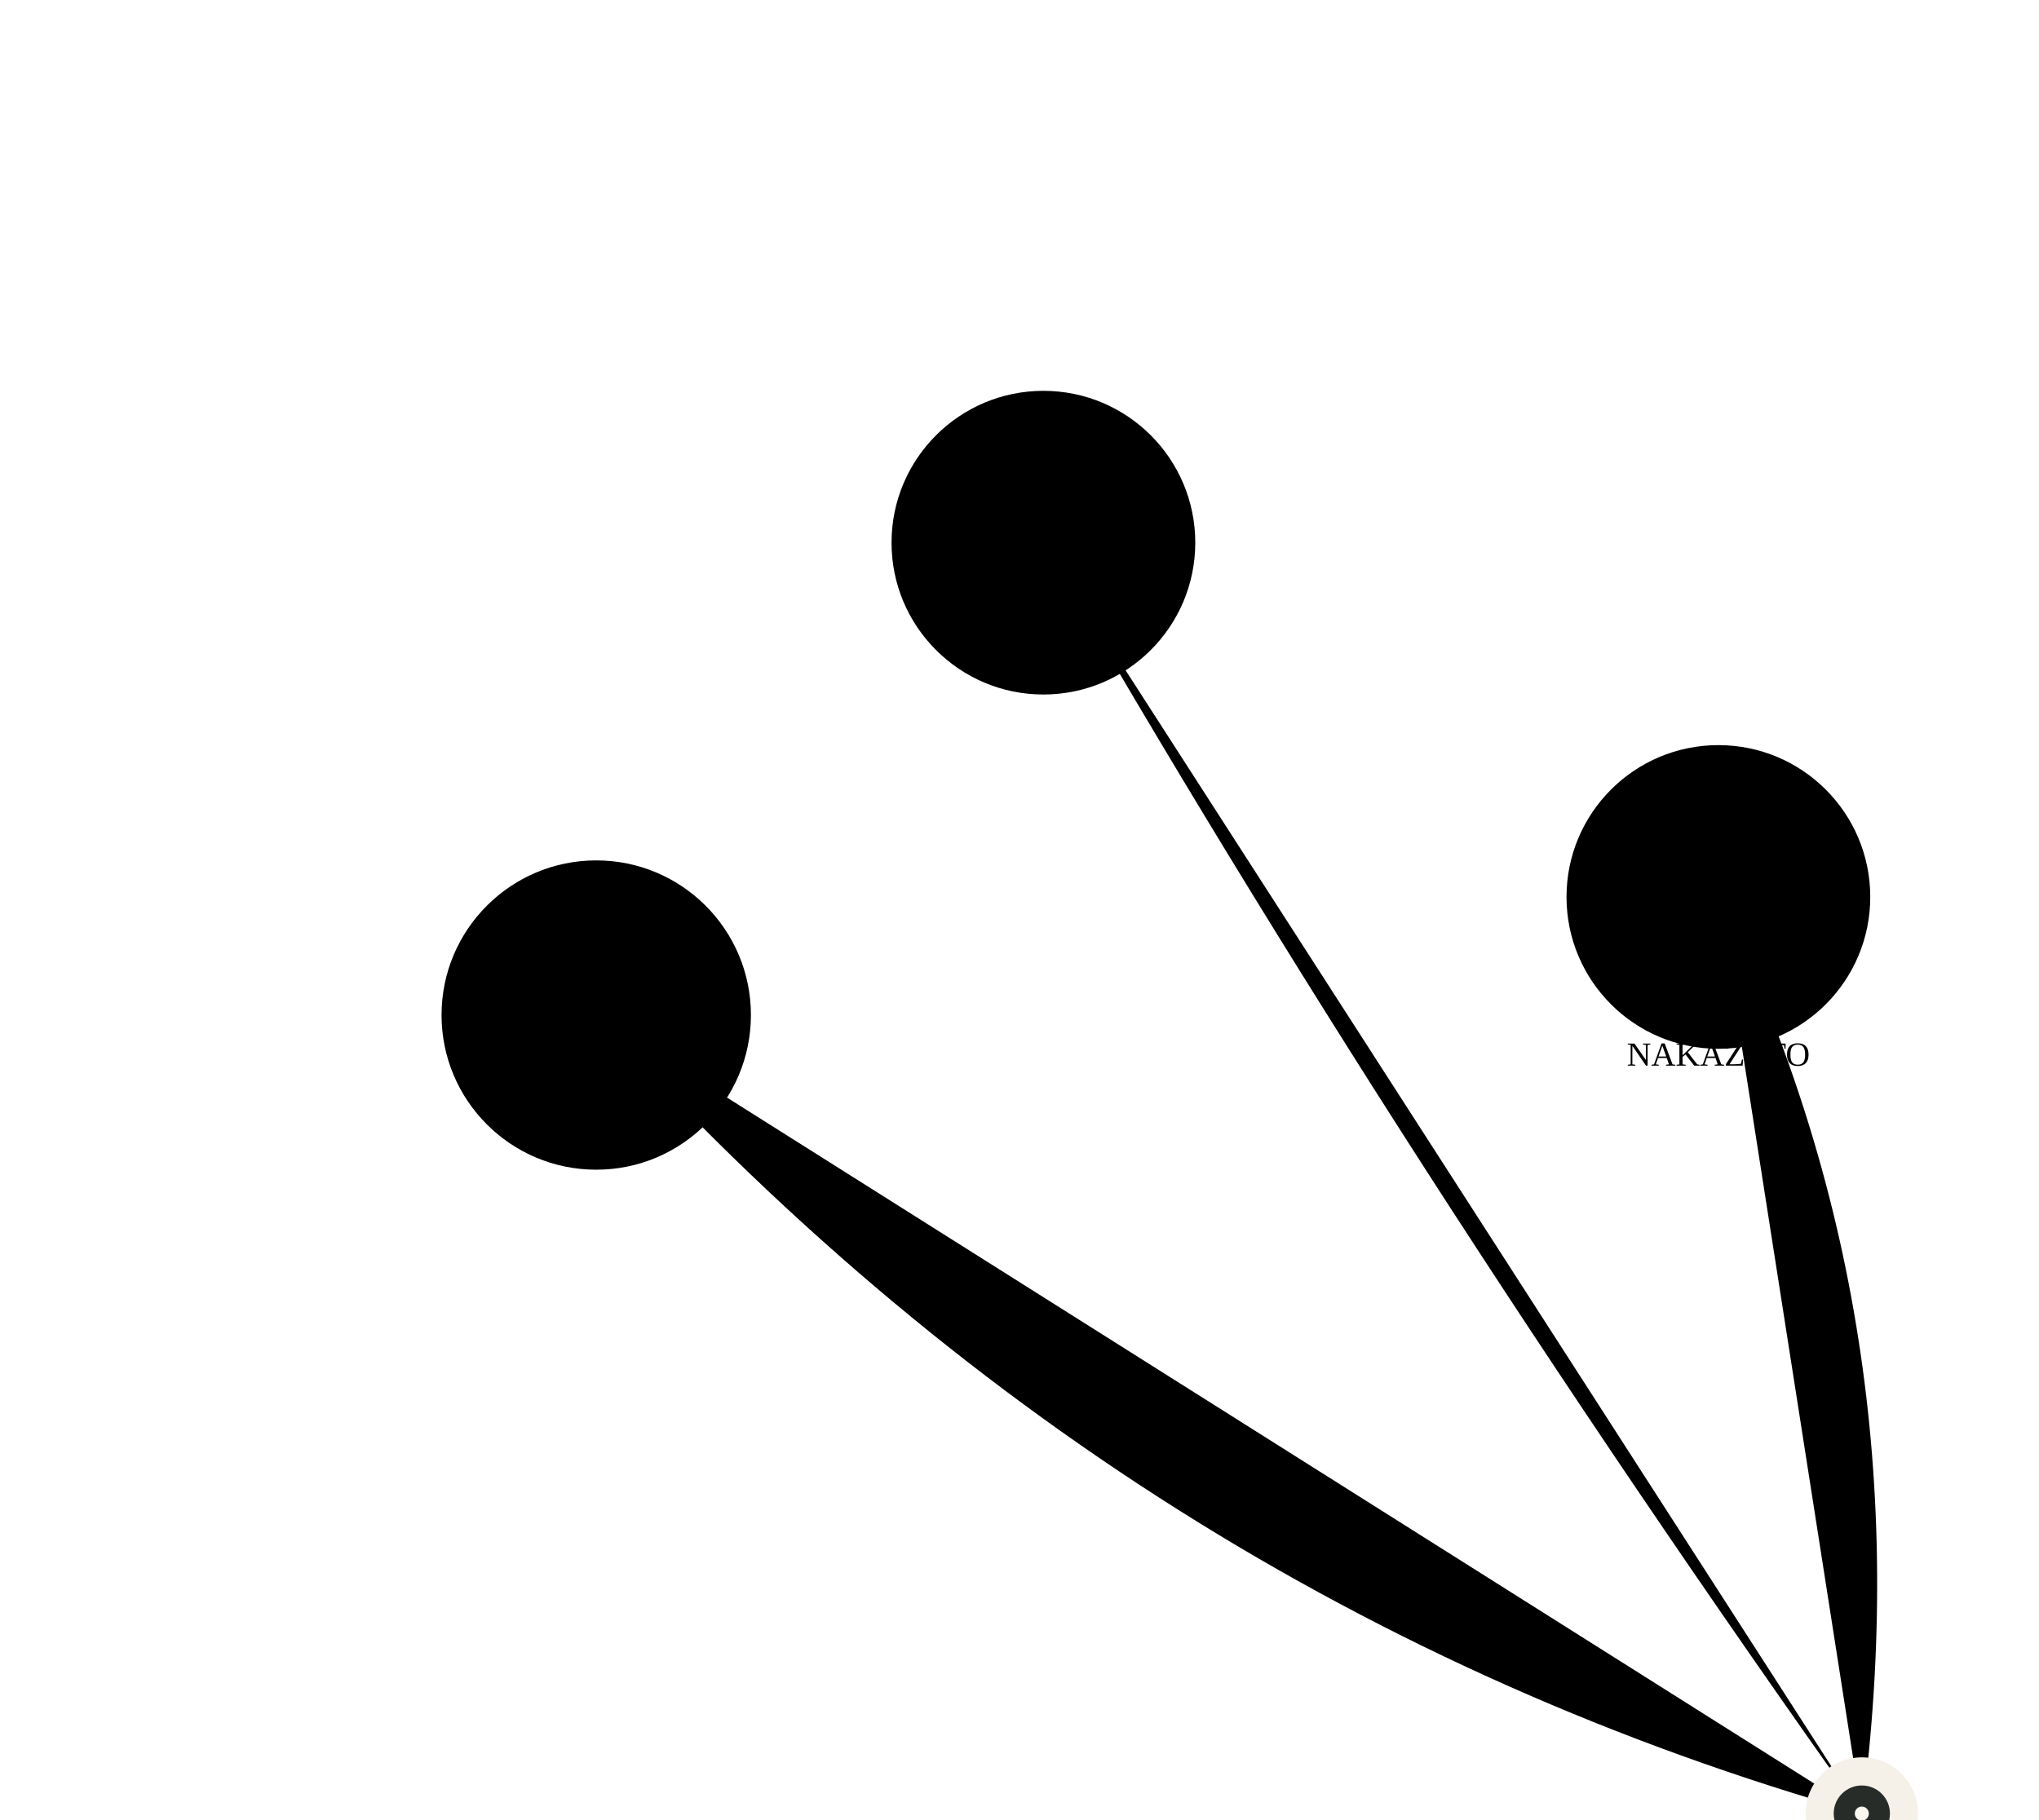
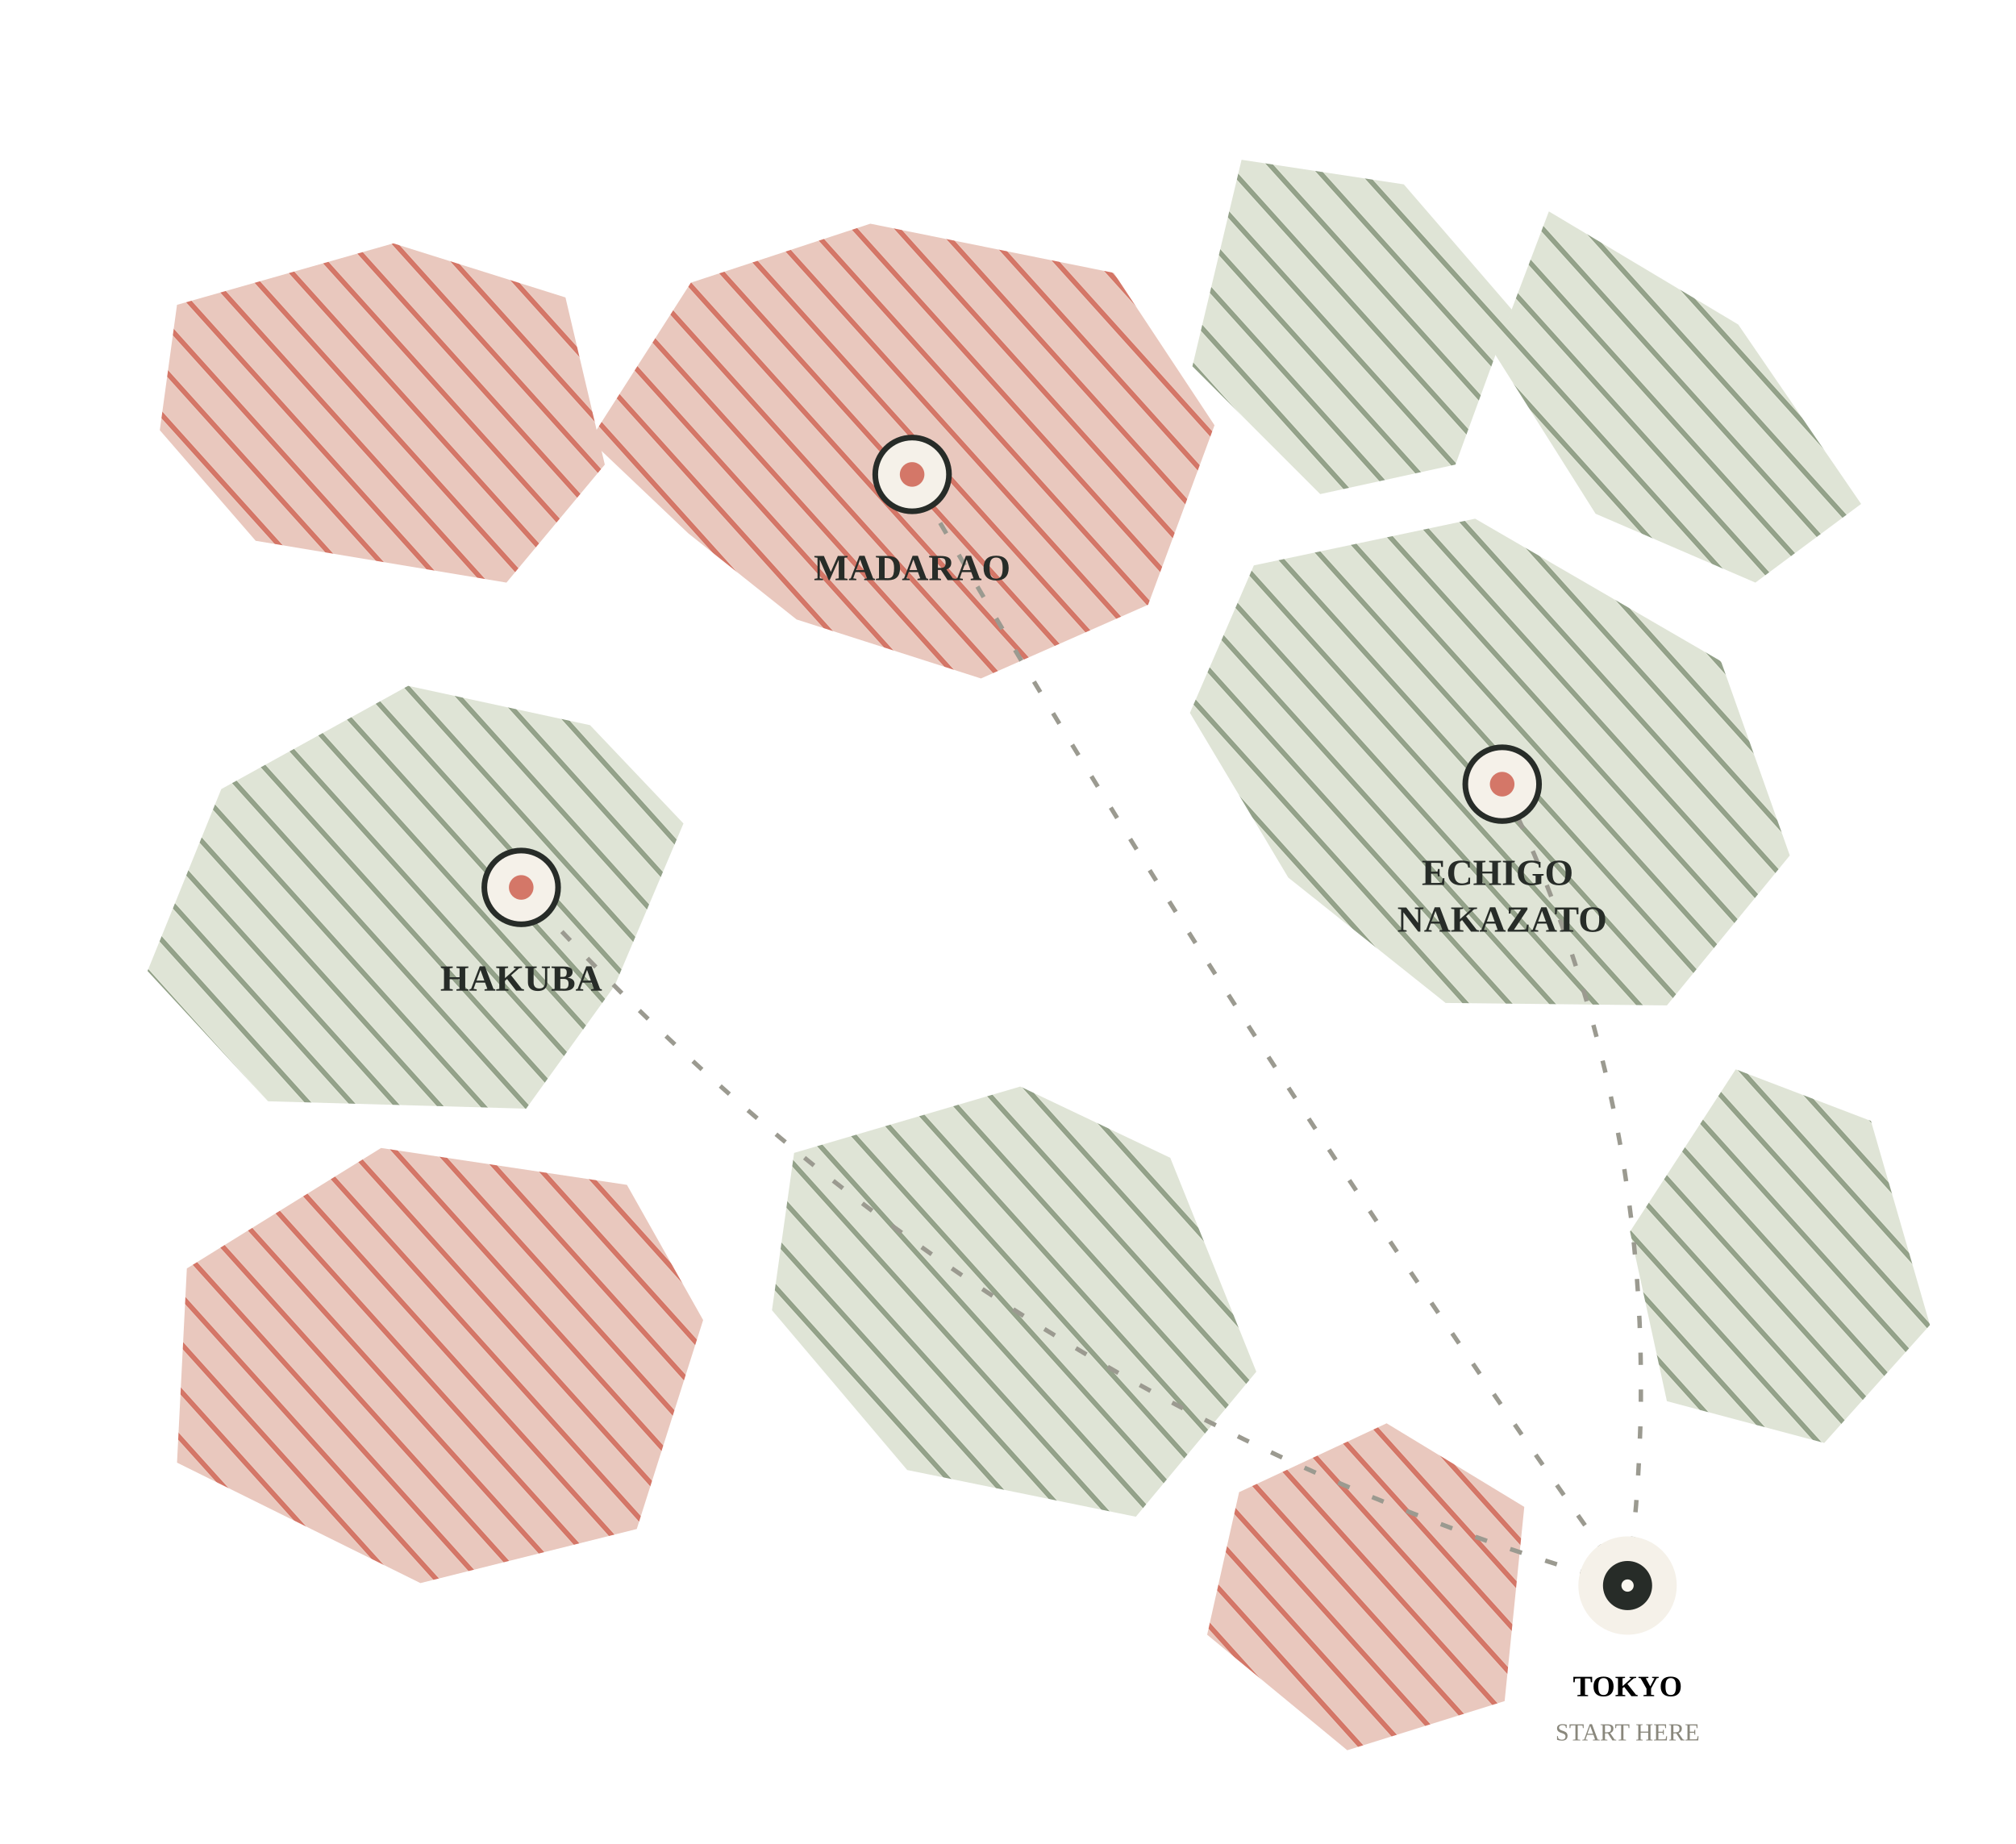
- <svg aria-label="東京為起點的三個旅行目的地互動地圖：白馬、斑尾、越後中里" class="map" role="img" viewbox="0 0 820 750">
+ <svg xmlns="http://www.w3.org/2000/svg" class="map" viewBox="0 0 820 750" role="img" aria-label="東京為起點的三個旅行目的地互動地圖：白馬、斑尾、越後中里">
  <defs>
-     <pattern height="13" id="redhatch" patterntransform="rotate(-42)" patternunits="userSpaceOnUse" width="13">
-       <rect fill="#e9c8be" height="13" width="13" />
-       <rect fill="#d47768" height="13" width="2" />
+     <pattern id="redhatch" width="13" height="13" patternUnits="userSpaceOnUse" patternTransform="rotate(-42)">
+       <rect width="13" height="13" fill="#e9c8be" />
+       <rect width="2" height="13" fill="#d47768" />
    </pattern>
-     <pattern height="13" id="greenhatch" patterntransform="rotate(-42)" patternunits="userSpaceOnUse" width="13">
-       <rect fill="#dfe4d6" height="13" width="13" />
-       <rect fill="#94a28a" height="13" width="2" />
+     <pattern id="greenhatch" width="13" height="13" patternUnits="userSpaceOnUse" patternTransform="rotate(-42)">
+       <rect width="13" height="13" fill="#dfe4d6" />
+       <rect width="2" height="13" fill="#94a28a" />
    </pattern>
  </defs>
-   <path class="region decorative" d="M72 124 L160 99 L230 121 L246 189 L206 237 L104 220 L65 175 Z" fill="url(#redhatch)" />
-   <path class="region decorative" d="M505 65 L571 75 L615 126 L592 189 L537 201 L485 149 Z" fill="url(#greenhatch)" />
-   <path class="region decorative" d="M630 86 L707 132 L757 205 L714 237 L649 209 L608 144 Z" fill="url(#greenhatch)" />
-   <path class="region decorative" d="M76 516 L155 467 L255 482 L286 537 L259 622 L171 644 L72 595 Z" fill="url(#redhatch)" />
-   <path class="region decorative" d="M323 469 L415 442 L476 471 L511 558 L462 617 L369 598 L314 533 Z" fill="url(#greenhatch)" />
-   <path class="region decorative" d="M504 607 L564 579 L620 613 L612 692 L548 712 L491 665 Z" fill="url(#redhatch)" />
-   <path class="region decorative" d="M706 435 L761 456 L785 539 L742 587 L678 570 L663 501 Z" fill="url(#greenhatch)" />
-   <path class="region" d="M90 321 L166 279 L240 295 L278 335 L250 401 L214 451 L109 448 L60 395 Z" data-region="hakuba" fill="url(#greenhatch)" />
-   <path class="region" d="M281 115 L354 91 L453 111 L494 173 L467 246 L399 276 L324 252 L280 217 L240 179 Z" data-region="madarao" fill="url(#redhatch)" />
-   <path class="region" d="M510 230 L600 211 L700 269 L728 348 L678 409 L588 408 L524 357 L484 290 Z" data-region="echigo" fill="url(#greenhatch)" />
-   <path class="route" d="M662 645 Q401 571 212 361" data-route="hakuba" />
-   <path class="route" d="M662 645 Q498 414 371 193" data-route="madarao" />
-   <path class="route" d="M662 645 Q685 470 611 319" data-route="echigo" />
-   <g aria-label="查看白馬交通資訊" class="pin" data-place="hakuba" role="button" tabindex="0">
-     <circle class="hit" cx="212" cy="361" r="55" />
-     <circle class="outer" cx="212" cy="361" r="15" />
-     <circle class="inner" cx="212" cy="361" r="5" />
-     <text class="place-label" text-anchor="middle" x="212" y="403">HAKUBA</text>
+   <path class="region decorative" fill="url(#redhatch)" d="M72 124 L160 99 L230 121 L246 189 L206 237 L104 220 L65 175 Z" />
+   <path class="region decorative" fill="url(#greenhatch)" d="M505 65 L571 75 L615 126 L592 189 L537 201 L485 149 Z" />
+   <path class="region decorative" fill="url(#greenhatch)" d="M630 86 L707 132 L757 205 L714 237 L649 209 L608 144 Z" />
+   <path class="region decorative" fill="url(#redhatch)" d="M76 516 L155 467 L255 482 L286 537 L259 622 L171 644 L72 595 Z" />
+   <path class="region decorative" fill="url(#greenhatch)" d="M323 469 L415 442 L476 471 L511 558 L462 617 L369 598 L314 533 Z" />
+   <path class="region decorative" fill="url(#redhatch)" d="M504 607 L564 579 L620 613 L612 692 L548 712 L491 665 Z" />
+   <path class="region decorative" fill="url(#greenhatch)" d="M706 435 L761 456 L785 539 L742 587 L678 570 L663 501 Z" />
+   <path class="region" data-region="hakuba" fill="url(#greenhatch)" d="M90 321 L166 279 L240 295 L278 335 L250 401 L214 451 L109 448 L60 395 Z" />
+   <path class="region" data-region="madarao" fill="url(#redhatch)" d="M281 115 L354 91 L453 111 L494 173 L467 246 L399 276 L324 252 L280 217 L240 179 Z" />
+   <path class="region" data-region="echigo" fill="url(#greenhatch)" d="M510 230 L600 211 L700 269 L728 348 L678 409 L588 408 L524 357 L484 290 Z" />
+   <path class="route" data-route="hakuba" fill="none" stroke="#9b9a90" stroke-width="1.8" stroke-dasharray="5 10" d="M662 645 Q401 571 212 361" />
+   <path class="route" data-route="madarao" fill="none" stroke="#9b9a90" stroke-width="1.8" stroke-dasharray="5 10" d="M662 645 Q498 414 371 193" />
+   <path class="route" data-route="echigo" fill="none" stroke="#9b9a90" stroke-width="1.8" stroke-dasharray="5 10" d="M662 645 Q685 470 611 319" />
+   <g class="pin" data-place="hakuba">
+     <circle class="hit" cx="212" cy="361" r="55" fill="transparent" />
+     <circle class="outer" cx="212" cy="361" r="15" fill="#f5f1e9" stroke="#272c28" stroke-width="2.3" />
+     <circle class="inner" cx="212" cy="361" r="5" fill="#d47768" />
+     <text class="place-label" x="212" y="403" text-anchor="middle" fill="#272c28" font-size="15" font-weight="800">HAKUBA</text>
  </g>
-   <g aria-label="查看斑尾飯店及交通資訊" class="pin" data-place="madarao" role="button" tabindex="0">
-     <circle class="hit" cx="371" cy="193" r="54" />
-     <circle class="outer" cx="371" cy="193" r="15" />
-     <circle class="inner" cx="371" cy="193" r="5" />
-     <text class="place-label" text-anchor="middle" x="371" y="236">MADARAO</text>
+   <g class="pin" data-place="madarao">
+     <circle class="hit" cx="371" cy="193" r="54" fill="transparent" />
+     <circle class="outer" cx="371" cy="193" r="15" fill="#f5f1e9" stroke="#272c28" stroke-width="2.3" />
+     <circle class="inner" cx="371" cy="193" r="5" fill="#d47768" />
+     <text class="place-label" x="371" y="236" text-anchor="middle" fill="#272c28" font-size="15" font-weight="800">MADARAO</text>
  </g>
-   <g aria-label="查看越後中里交通資訊" class="pin" data-place="echigo" role="button" tabindex="0">
-     <circle class="hit" cx="611" cy="319" r="54" />
-     <circle class="outer" cx="611" cy="319" r="15" />
-     <circle class="inner" cx="611" cy="319" r="5" />
-     <text class="place-label" text-anchor="middle" x="611" y="360">
+   <g class="pin" data-place="echigo">
+     <circle class="hit" cx="611" cy="319" r="54" fill="transparent" />
+     <circle class="outer" cx="611" cy="319" r="15" fill="#f5f1e9" stroke="#272c28" stroke-width="2.3" />
+     <circle class="inner" cx="611" cy="319" r="5" fill="#d47768" />
+     <text class="place-label" x="611" y="360" text-anchor="middle" fill="#272c28" font-size="15" font-weight="800">
      <tspan x="611">ECHIGO</tspan>
-       <tspan dy="19" x="611">NAKAZATO</tspan>
+       <tspan x="611" dy="19">NAKAZATO</tspan>
    </text>
  </g>
-   <circle cx="662" cy="645" fill="#f5f1e9" r="20" />
-   <circle cx="662" cy="645" fill="#272c28" r="10" />
-   <circle cx="662" cy="645" fill="#faf7f0" r="2.5" />
-   <text class="map-title" text-anchor="middle" x="662" y="690">TOKYO</text>
-   <text class="map-small" text-anchor="middle" x="662" y="708">START HERE</text>
+   <g class="origin">
+     <circle cx="662" cy="645" r="20" fill="#f5f1e9" />
+     <circle cx="662" cy="645" r="10" fill="#272c28" />
+     <circle cx="662" cy="645" r="2.5" fill="#faf7f0" />
+     <text class="map-title" x="662" y="690" text-anchor="middle" font-size="12" font-weight="800">TOKYO</text>
+     <text class="map-small" x="662" y="708" text-anchor="middle" font-size="10" fill="#89877c">START HERE</text>
+   </g>
</svg>
